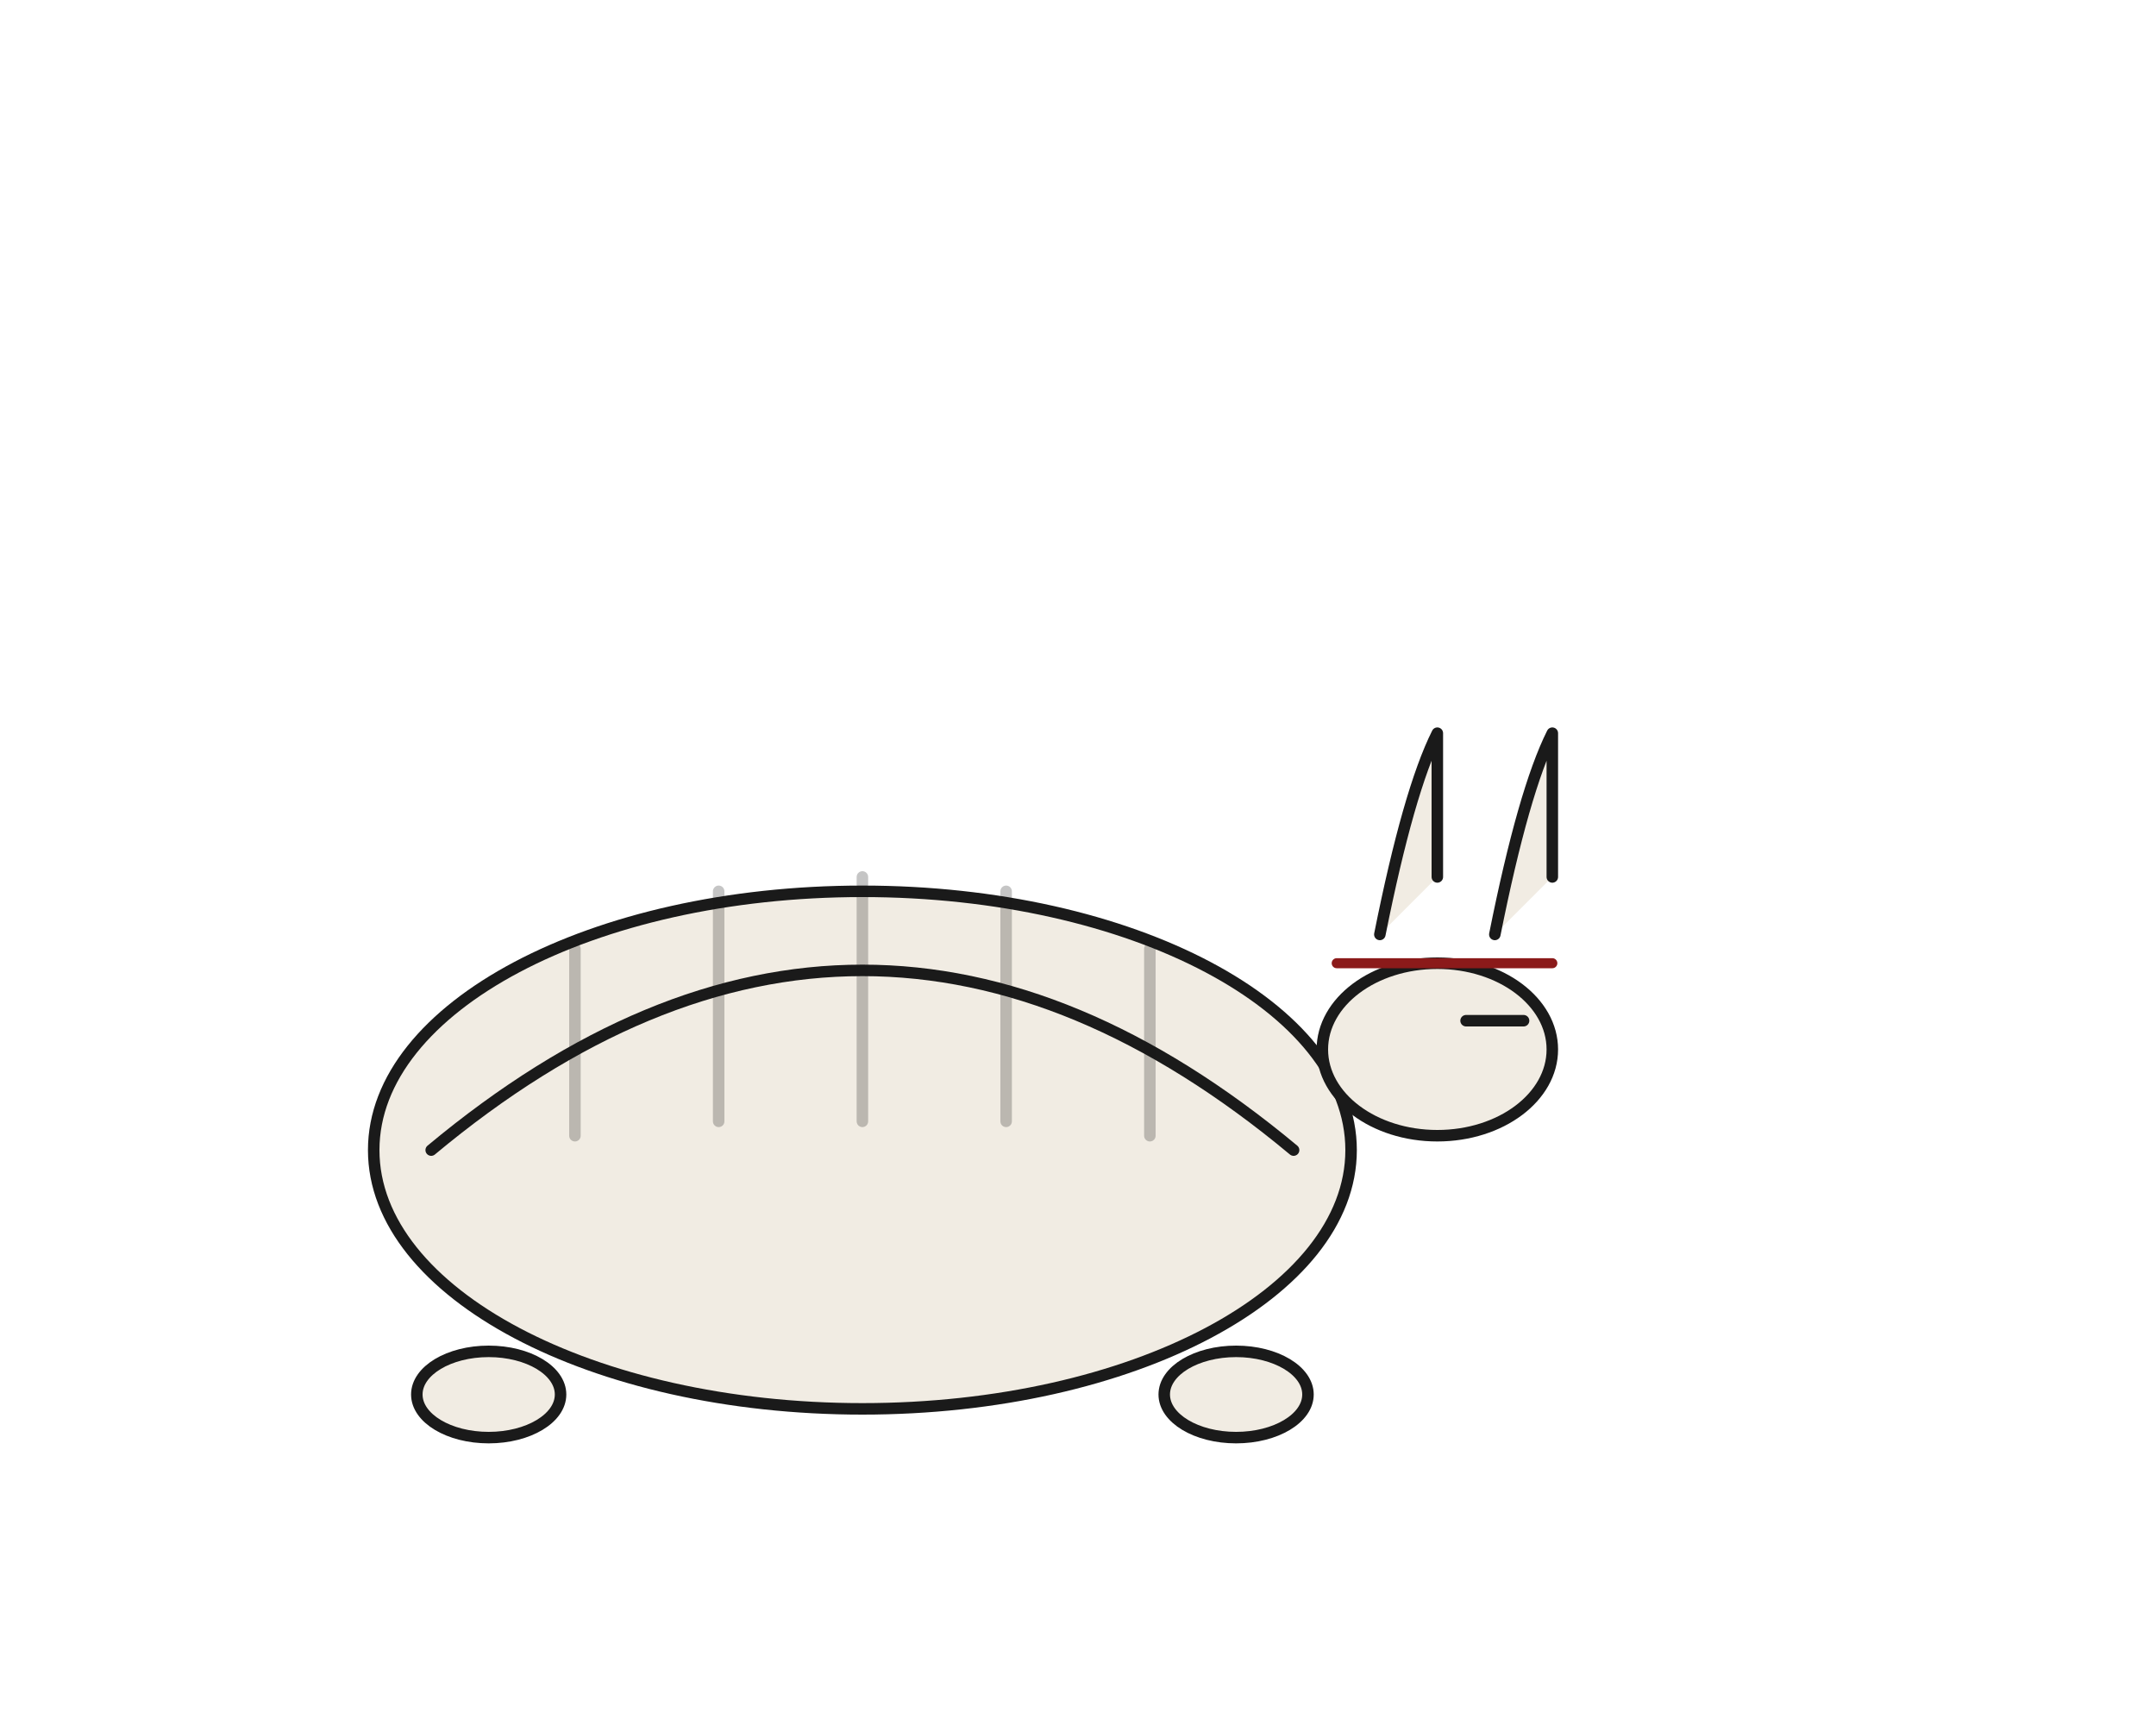
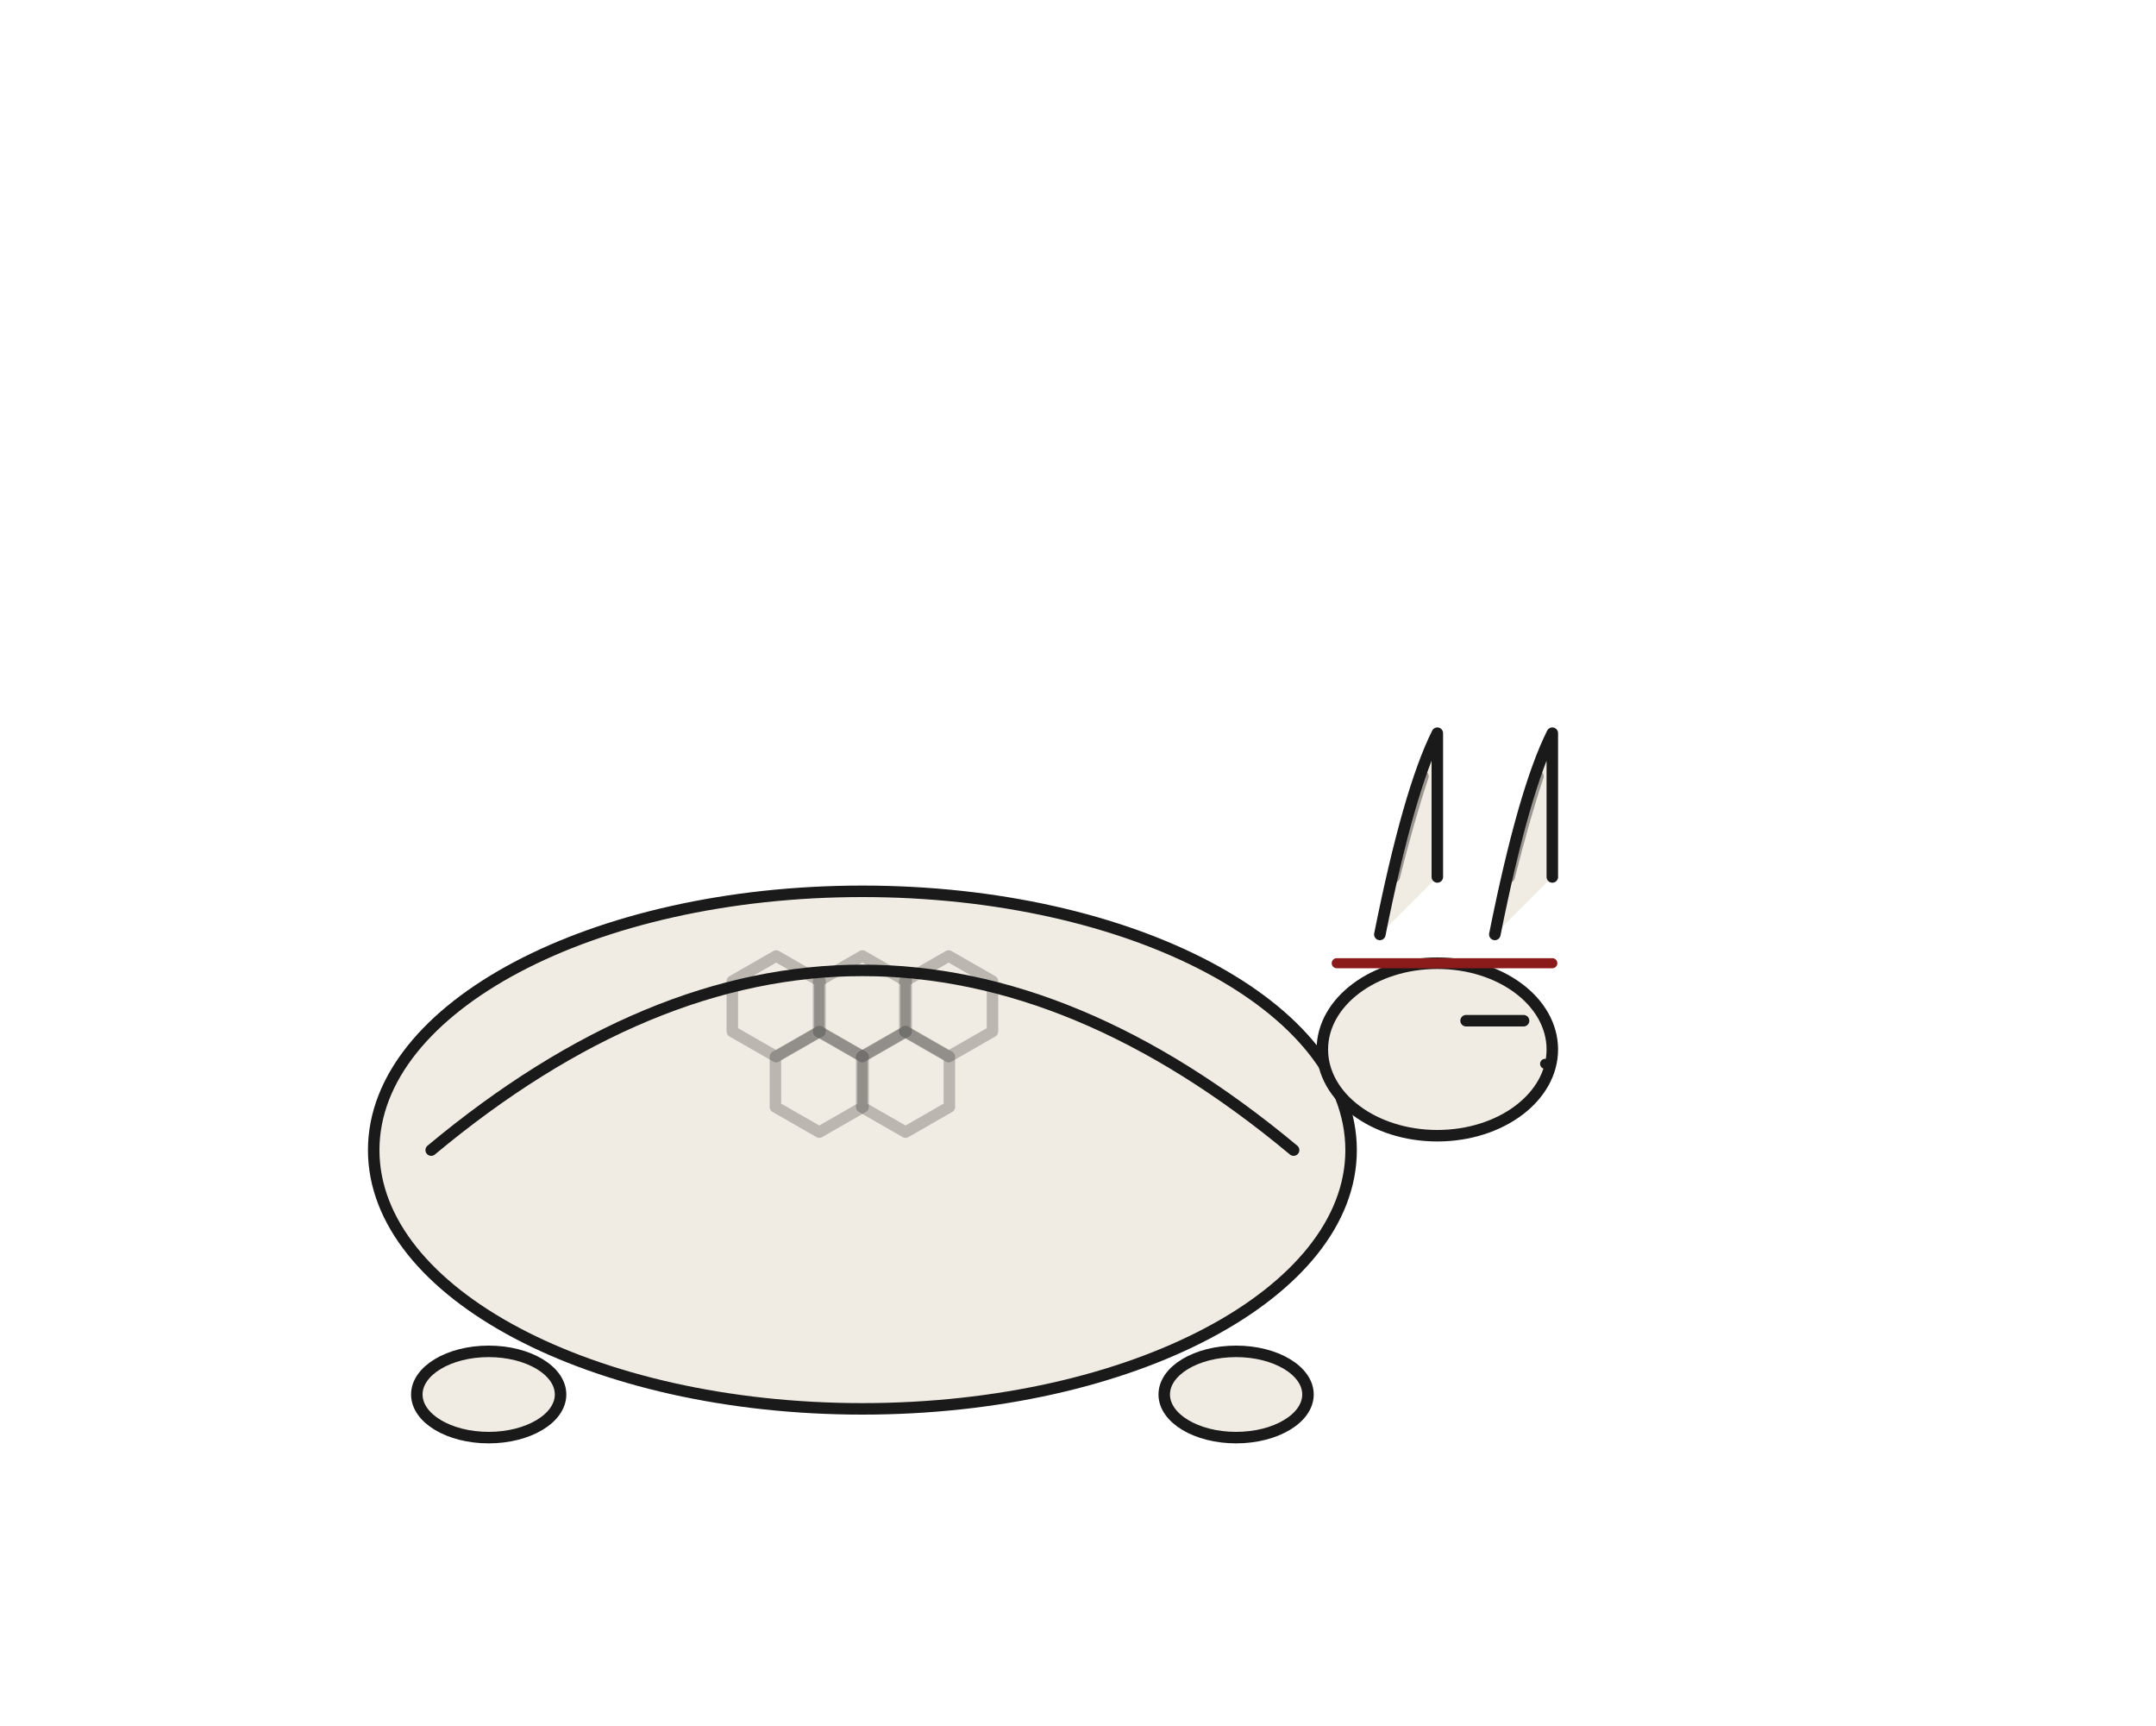
<svg xmlns="http://www.w3.org/2000/svg" viewBox="0 0 300 240" width="300" height="240" role="img" aria-label="Leponeus — The Rest">
  <g fill="none" stroke="#1A1A1A" stroke-width="1.6" stroke-linecap="round" stroke-linejoin="round" vector-effect="non-scaling-stroke">
    <ellipse cx="120" cy="160" rx="68" ry="36" fill="#F1ECE3" />
    <path d="M 60 160 Q 120 110 180 160" />
-     <path d="M 80 158 L 80 132 M 100 156 L 100 124 M 120 156 L 120 122 M 140 156 L 140 124 M 160 158 L 160 132" stroke-opacity=".25" />
+     <g stroke-opacity="0.25">
+       <path d="M 108 133 L 114.1 136.5 L 114.1 143.5 L 108 147 L 101.9 143.5 L 101.9 136.5 Z" />
+       <path d="M 120 133 L 126.1 136.5 L 126.1 143.5 L 120 147 L 113.9 143.5 L 113.9 136.5 Z" />
+       <path d="M 132 133 L 138.1 136.5 L 138.1 143.5 L 132 147 L 125.9 143.5 L 125.9 136.5 Z" />
+       <path d="M 114 143.5 L 120.1 147 L 120.1 154 L 114 157.5 L 107.9 154 L 107.9 147 Z" />
+       <path d="M 126 143.5 L 132.1 147 L 132.1 154 L 126 157.5 L 119.9 154 L 119.9 147 Z" />
+     </g>
    <ellipse cx="68" cy="194" rx="10" ry="6" fill="#F1ECE3" />
    <ellipse cx="172" cy="194" rx="10" ry="6" fill="#F1ECE3" />
    <ellipse cx="200" cy="146" rx="16" ry="12" fill="#F1ECE3" />
+     <circle cx="215" cy="148" r="0.7" fill="#1A1A1A" stroke="none" />
    <path d="M 204 142 q 4 0 8 0" />
    <path d="M 192 130 Q 196 110 200 102 Q 200 116 200 122" fill="#F1ECE3" />
+     <path d="M 194 122 Q 196 114 198 108" stroke-opacity="0.4" />
    <path d="M 208 130 Q 212 110 216 102 Q 216 116 216 122" fill="#F1ECE3" />
+     <path d="M 210 122 Q 212 114 214 108" stroke-opacity="0.4" />
    <line x1="186" y1="134" x2="216" y2="134" stroke="#8B1A1A" stroke-width="1.4" />
  </g>
</svg>
